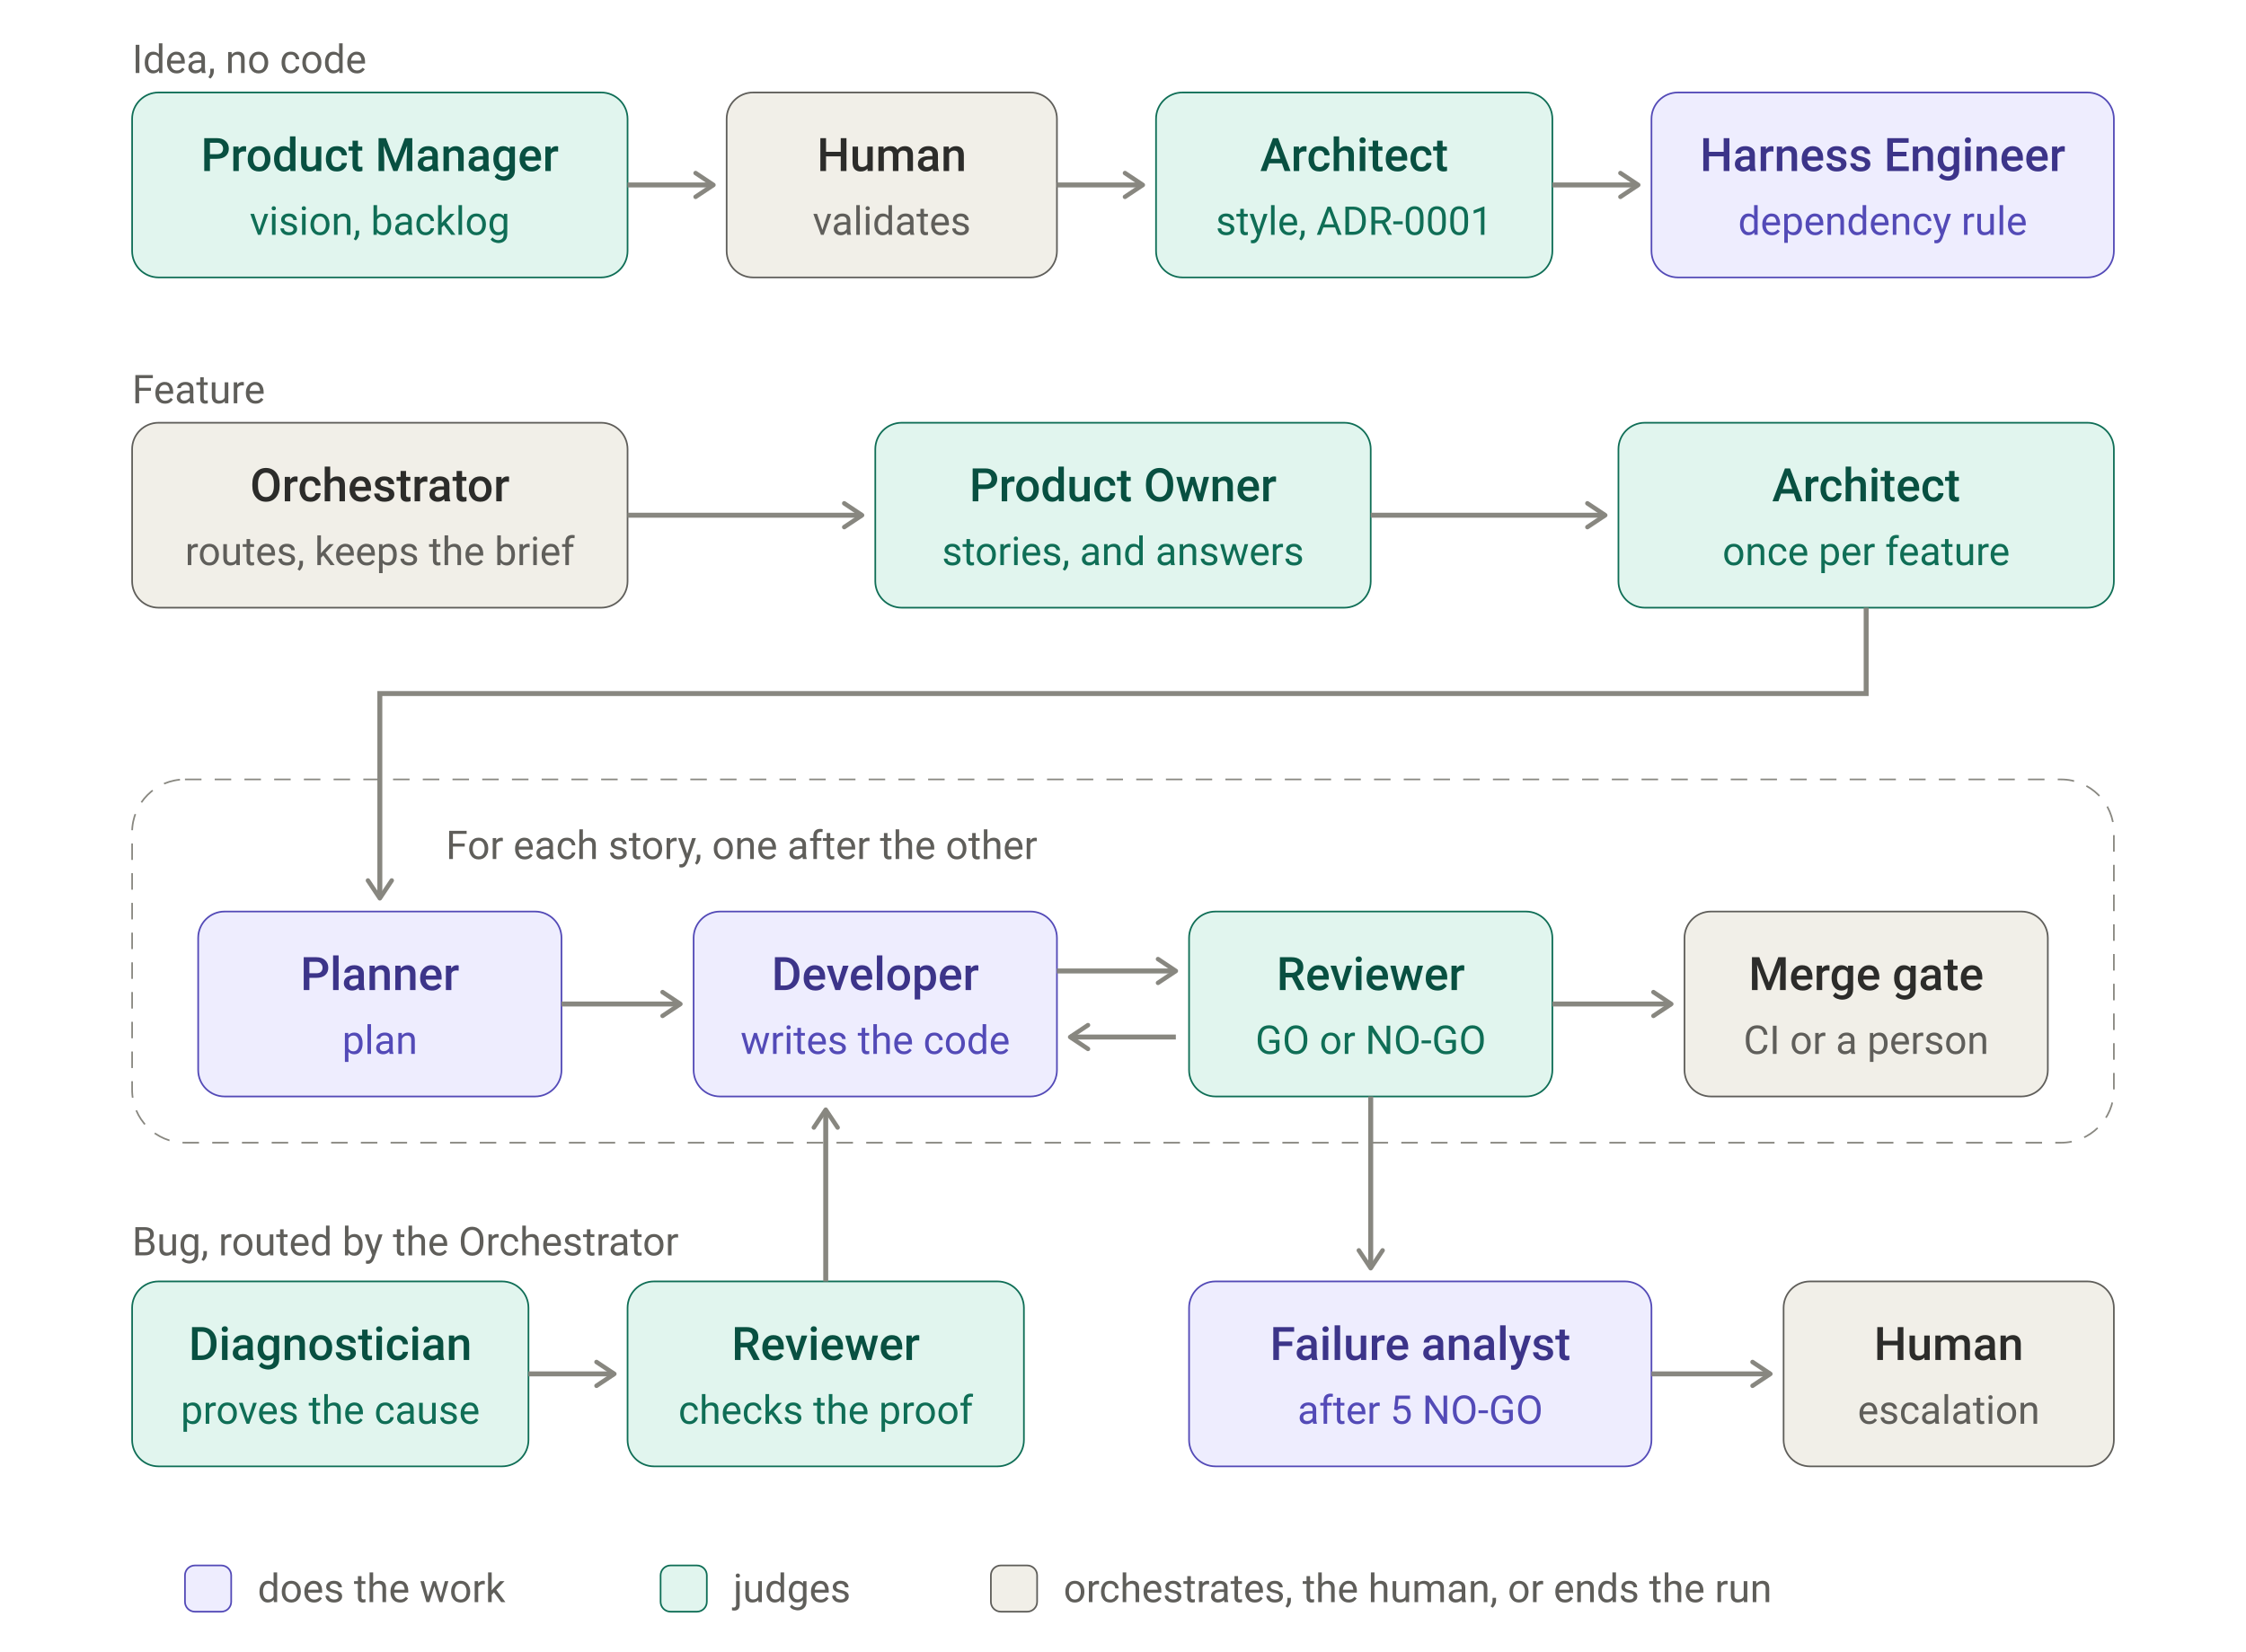
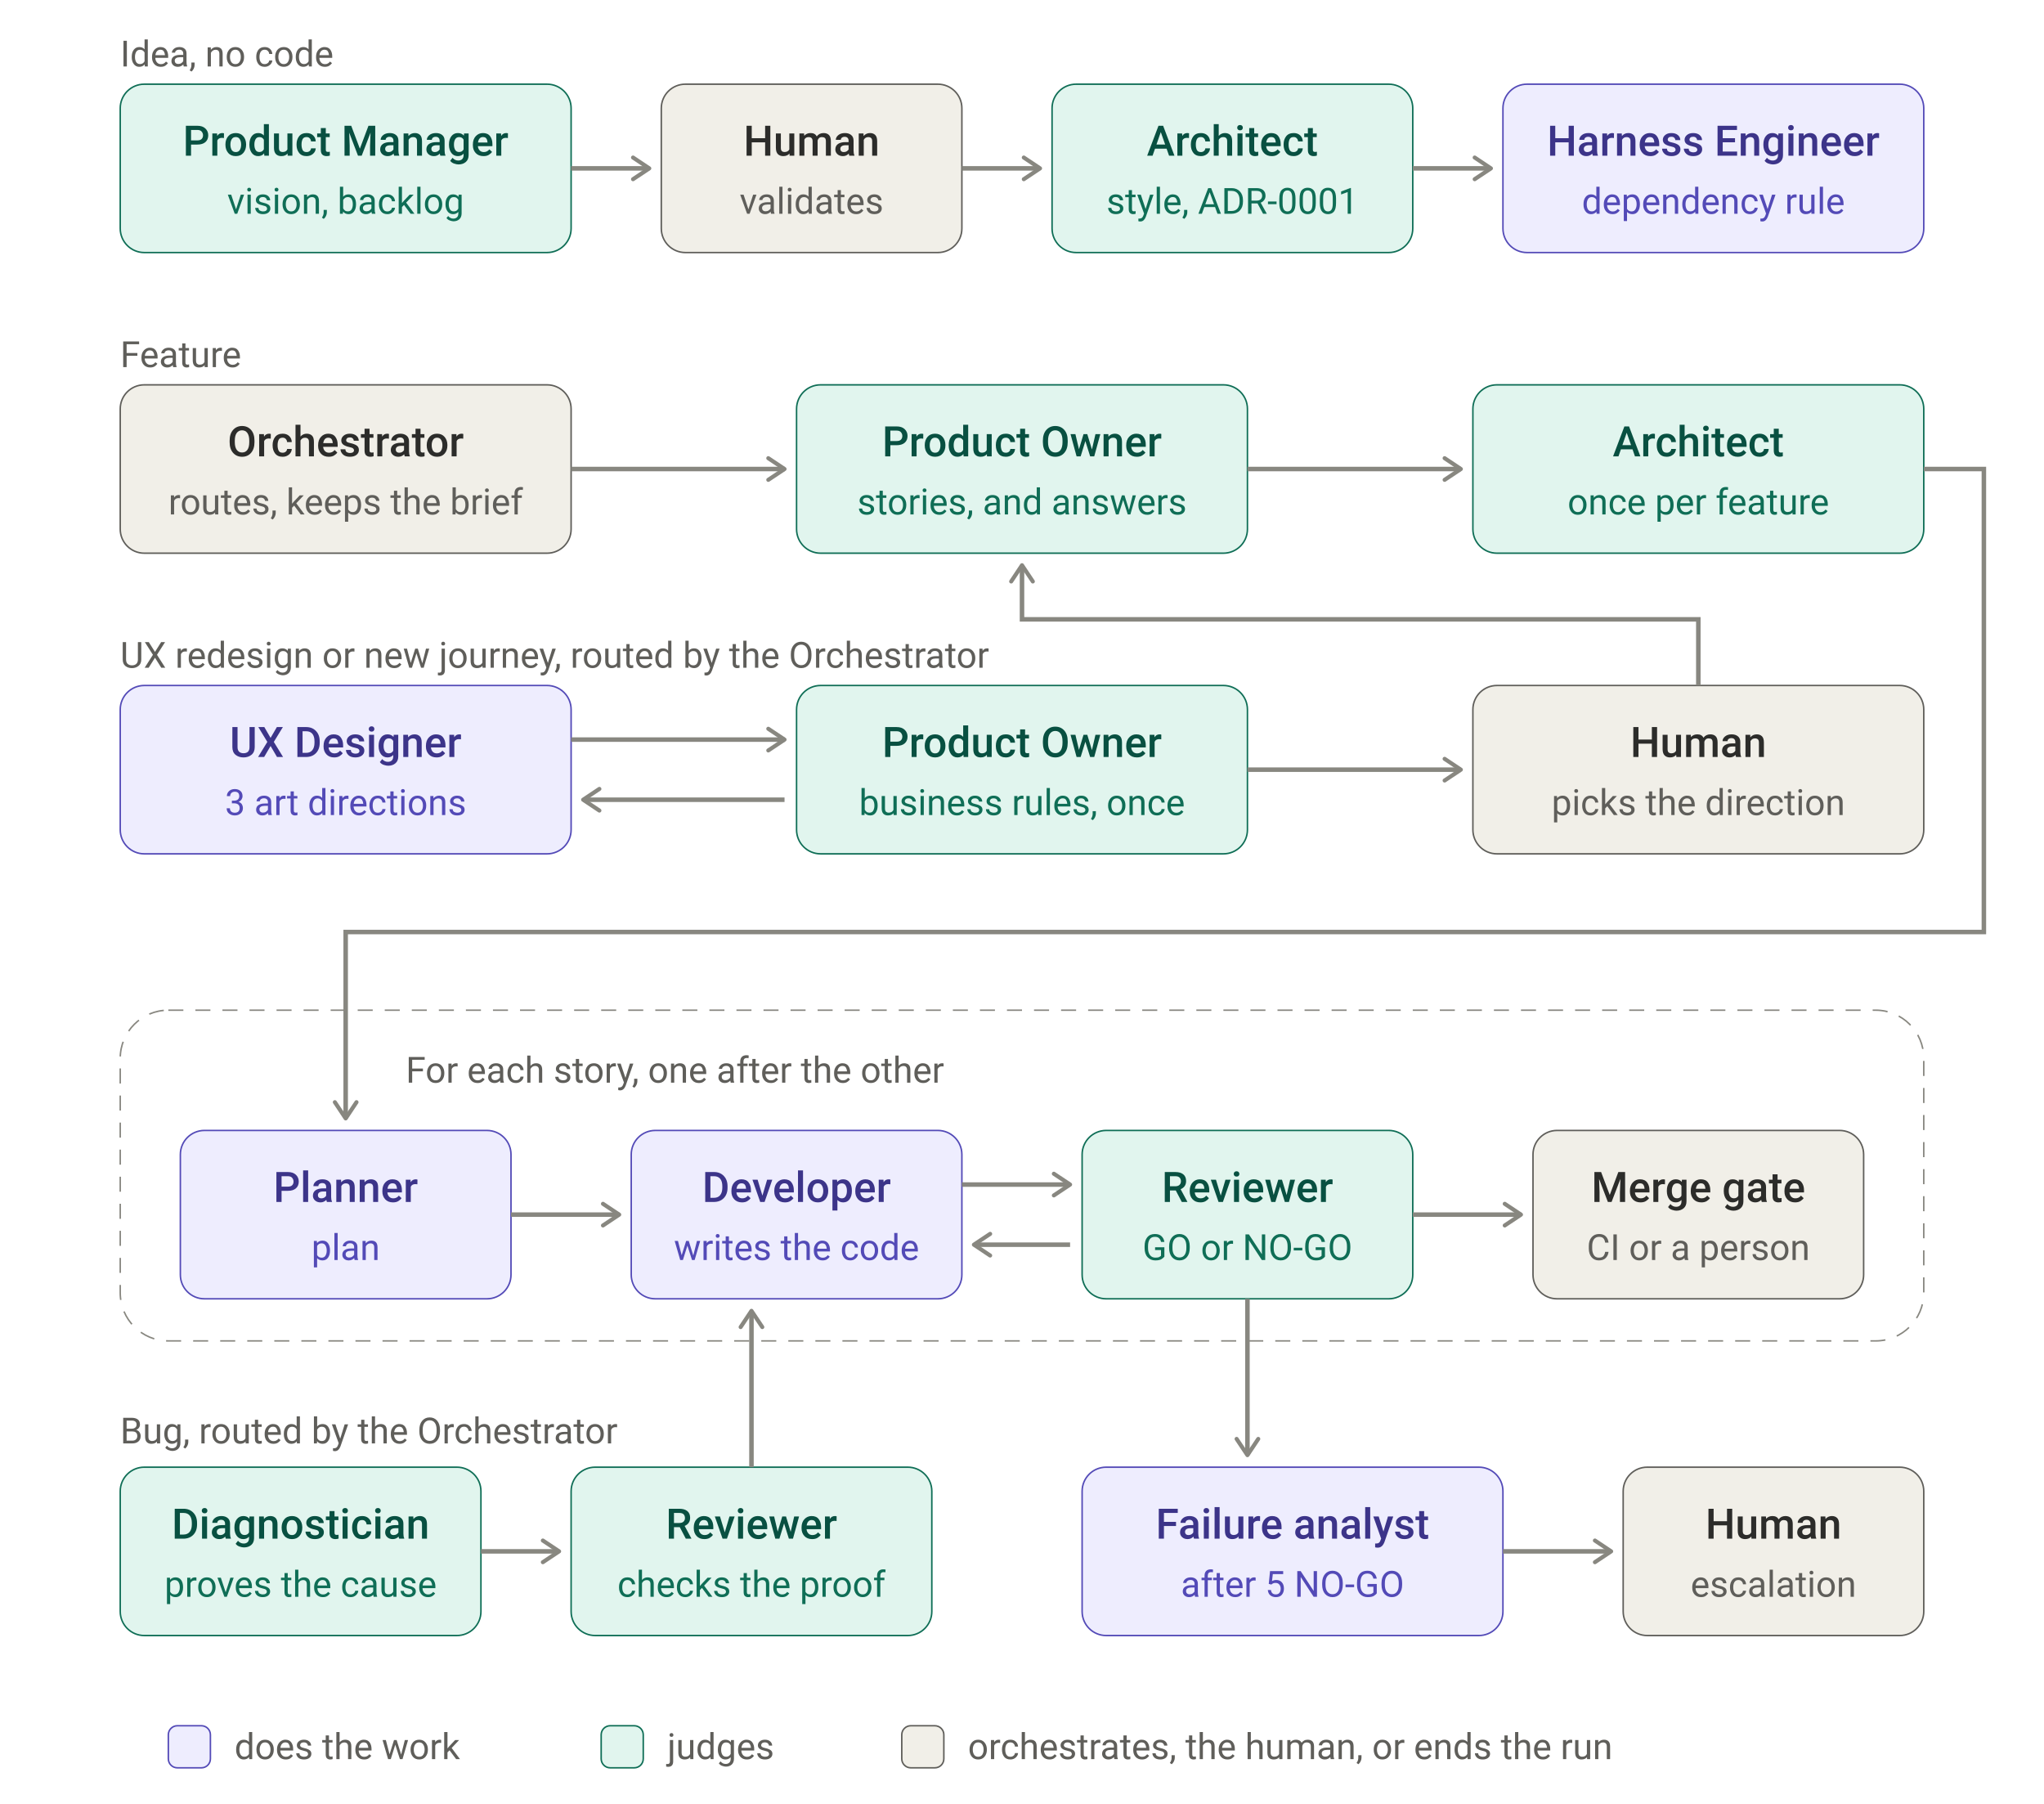
- <svg xmlns="http://www.w3.org/2000/svg" width="680" viewBox="0 0 680 500" role="img">
+ <svg xmlns="http://www.w3.org/2000/svg" width="680" viewBox="0 0 680 600" role="img">
  <style>
text{font-family:system-ui,-apple-system,"Segoe UI",Roboto,sans-serif}
.th{font-size:14px;font-weight:500}
.ts{font-size:12px}
.plain{fill:#5F5E5A}
.purple rect{fill:#EEEDFE;stroke:#534AB7}
.purple .th{fill:#3C3489}
.purple .ts{fill:#534AB7}
.teal rect{fill:#E1F5EE;stroke:#0F6E56}
.teal .th{fill:#085041}
.teal .ts{fill:#0F6E56}
.gray rect{fill:#F1EFE8;stroke:#5F5E5A}
.gray .th{fill:#2C2C2A}
.gray .ts{fill:#5F5E5A}
.key-purple{fill:#EEEDFE;stroke:#534AB7}
.key-teal{fill:#E1F5EE;stroke:#0F6E56}
.key-gray{fill:#F1EFE8;stroke:#5F5E5A}
.arr{fill:none;stroke:#888780;stroke-width:1.5}
@media (prefers-color-scheme: dark){
.plain{fill:#B4B2A9}
.purple rect{fill:#3C3489;stroke:#AFA9EC}
.purple .th{fill:#CECBF6}
.purple .ts{fill:#AFA9EC}
.teal rect{fill:#085041;stroke:#5DCAA5}
.teal .th{fill:#9FE1CB}
.teal .ts{fill:#5DCAA5}
.gray rect{fill:#444441;stroke:#B4B2A9}
.gray .th{fill:#F1EFE8}
.gray .ts{fill:#B4B2A9}
.key-purple{fill:#3C3489;stroke:#AFA9EC}
.key-teal{fill:#085041;stroke:#5DCAA5}
.key-gray{fill:#444441;stroke:#B4B2A9}
}
</style>
  <defs>
    <marker id="arrow" viewBox="0 0 10 10" refX="8" refY="5" markerWidth="6" markerHeight="6" orient="auto-start-reverse">
      <path d="M2 1L8 5L2 9" fill="none" stroke="#888780" stroke-width="1.5" stroke-linecap="round" stroke-linejoin="round" />
    </marker>
  </defs>
  <text class="ts plain" x="40" y="18" dominant-baseline="central">Idea, no code</text>
  <g class="teal">
    <rect x="40" y="28" width="150" height="56" rx="8" stroke-width="0.5" />
    <text class="th" x="115" y="47" text-anchor="middle" dominant-baseline="central">Product Manager</text>
    <text class="ts" x="115" y="67" text-anchor="middle" dominant-baseline="central">vision, backlog</text>
  </g>
  <g class="gray">
    <rect x="220" y="28" width="100" height="56" rx="8" stroke-width="0.5" />
    <text class="th" x="270" y="47" text-anchor="middle" dominant-baseline="central">Human</text>
    <text class="ts" x="270" y="67" text-anchor="middle" dominant-baseline="central">validates</text>
  </g>
  <g class="teal">
    <rect x="350" y="28" width="120" height="56" rx="8" stroke-width="0.5" />
    <text class="th" x="410" y="47" text-anchor="middle" dominant-baseline="central">Architect</text>
    <text class="ts" x="410" y="67" text-anchor="middle" dominant-baseline="central">style, ADR-0001</text>
  </g>
  <g class="purple">
    <rect x="500" y="28" width="140" height="56" rx="8" stroke-width="0.5" />
    <text class="th" x="570" y="47" text-anchor="middle" dominant-baseline="central">Harness Engineer</text>
    <text class="ts" x="570" y="67" text-anchor="middle" dominant-baseline="central">dependency rule</text>
  </g>
  <path class="arr" d="M190 56 L216 56" marker-end="url(#arrow)" />
  <path class="arr" d="M320 56 L346 56" marker-end="url(#arrow)" />
  <path class="arr" d="M470 56 L496 56" marker-end="url(#arrow)" />
  <text class="ts plain" x="40" y="118" dominant-baseline="central">Feature</text>
  <g class="gray">
    <rect x="40" y="128" width="150" height="56" rx="8" stroke-width="0.5" />
    <text class="th" x="115" y="147" text-anchor="middle" dominant-baseline="central">Orchestrator</text>
    <text class="ts" x="115" y="167" text-anchor="middle" dominant-baseline="central">routes, keeps the brief</text>
  </g>
  <g class="teal">
    <rect x="265" y="128" width="150" height="56" rx="8" stroke-width="0.5" />
    <text class="th" x="340" y="147" text-anchor="middle" dominant-baseline="central">Product Owner</text>
    <text class="ts" x="340" y="167" text-anchor="middle" dominant-baseline="central">stories, and answers</text>
  </g>
  <g class="teal">
    <rect x="490" y="128" width="150" height="56" rx="8" stroke-width="0.5" />
    <text class="th" x="565" y="147" text-anchor="middle" dominant-baseline="central">Architect</text>
    <text class="ts" x="565" y="167" text-anchor="middle" dominant-baseline="central">once per feature</text>
  </g>
  <path class="arr" d="M190 156 L261 156" marker-end="url(#arrow)" />
  <path class="arr" d="M415 156 L486 156" marker-end="url(#arrow)" />
-   <rect x="40" y="236" width="600" height="110" rx="16" fill="none" stroke="#888780" stroke-width="0.5" stroke-dasharray="5 4" />
-   <text class="ts plain" x="135" y="256" dominant-baseline="central">For each story, one after the other</text>
+   <text class="ts plain" x="40" y="218" dominant-baseline="central">UX redesign or new journey, routed by the Orchestrator</text>
  <g class="purple">
-     <rect x="60" y="276" width="110" height="56" rx="8" stroke-width="0.5" />
-     <text class="th" x="115" y="295" text-anchor="middle" dominant-baseline="central">Planner</text>
-     <text class="ts" x="115" y="315" text-anchor="middle" dominant-baseline="central">plan</text>
+     <rect x="40" y="228" width="150" height="56" rx="8" stroke-width="0.5" />
+     <text class="th" x="115" y="247" text-anchor="middle" dominant-baseline="central">UX Designer</text>
+     <text class="ts" x="115" y="267" text-anchor="middle" dominant-baseline="central">3 art directions</text>
+   </g>
+   <g class="teal">
+     <rect x="265" y="228" width="150" height="56" rx="8" stroke-width="0.5" />
+     <text class="th" x="340" y="247" text-anchor="middle" dominant-baseline="central">Product Owner</text>
+     <text class="ts" x="340" y="267" text-anchor="middle" dominant-baseline="central">business rules, once</text>
+   </g>
+   <g class="gray">
+     <rect x="490" y="228" width="150" height="56" rx="8" stroke-width="0.5" />
+     <text class="th" x="565" y="247" text-anchor="middle" dominant-baseline="central">Human</text>
+     <text class="ts" x="565" y="267" text-anchor="middle" dominant-baseline="central">picks the direction</text>
+   </g>
+   <path class="arr" d="M190 246 L261 246" marker-end="url(#arrow)" />
+   <path class="arr" d="M261 266 L194 266" marker-end="url(#arrow)" />
+   <path class="arr" d="M415 256 L486 256" marker-end="url(#arrow)" />
+   <path class="arr" d="M640 156 L660 156 L660 310 L115 310 L115 372" marker-end="url(#arrow)" />
+   <path class="arr" d="M565 228 L565 206 L340 206 L340 188" marker-end="url(#arrow)" />
+   <rect x="40" y="336" width="600" height="110" rx="16" fill="none" stroke="#888780" stroke-width="0.5" stroke-dasharray="5 4" />
+   <text class="ts plain" x="135" y="356" dominant-baseline="central">For each story, one after the other</text>
+   <g class="purple">
+     <rect x="60" y="376" width="110" height="56" rx="8" stroke-width="0.5" />
+     <text class="th" x="115" y="395" text-anchor="middle" dominant-baseline="central">Planner</text>
+     <text class="ts" x="115" y="415" text-anchor="middle" dominant-baseline="central">plan</text>
  </g>
  <g class="purple">
-     <rect x="210" y="276" width="110" height="56" rx="8" stroke-width="0.5" />
-     <text class="th" x="265" y="295" text-anchor="middle" dominant-baseline="central">Developer</text>
-     <text class="ts" x="265" y="315" text-anchor="middle" dominant-baseline="central">writes the code</text>
+     <rect x="210" y="376" width="110" height="56" rx="8" stroke-width="0.5" />
+     <text class="th" x="265" y="395" text-anchor="middle" dominant-baseline="central">Developer</text>
+     <text class="ts" x="265" y="415" text-anchor="middle" dominant-baseline="central">writes the code</text>
  </g>
  <g class="teal">
-     <rect x="360" y="276" width="110" height="56" rx="8" stroke-width="0.5" />
-     <text class="th" x="415" y="295" text-anchor="middle" dominant-baseline="central">Reviewer</text>
-     <text class="ts" x="415" y="315" text-anchor="middle" dominant-baseline="central">GO or NO-GO</text>
+     <rect x="360" y="376" width="110" height="56" rx="8" stroke-width="0.5" />
+     <text class="th" x="415" y="395" text-anchor="middle" dominant-baseline="central">Reviewer</text>
+     <text class="ts" x="415" y="415" text-anchor="middle" dominant-baseline="central">GO or NO-GO</text>
  </g>
  <g class="gray">
-     <rect x="510" y="276" width="110" height="56" rx="8" stroke-width="0.5" />
-     <text class="th" x="565" y="295" text-anchor="middle" dominant-baseline="central">Merge gate</text>
-     <text class="ts" x="565" y="315" text-anchor="middle" dominant-baseline="central">CI or a person</text>
+     <rect x="510" y="376" width="110" height="56" rx="8" stroke-width="0.5" />
+     <text class="th" x="565" y="395" text-anchor="middle" dominant-baseline="central">Merge gate</text>
+     <text class="ts" x="565" y="415" text-anchor="middle" dominant-baseline="central">CI or a person</text>
  </g>
-   <path class="arr" d="M565 184 L565 210 L115 210 L115 272" marker-end="url(#arrow)" />
-   <path class="arr" d="M170 304 L206 304" marker-end="url(#arrow)" />
-   <path class="arr" d="M320 294 L356 294" marker-end="url(#arrow)" />
-   <path class="arr" d="M356 314 L324 314" marker-end="url(#arrow)" />
-   <path class="arr" d="M470 304 L506 304" marker-end="url(#arrow)" />
-   <text class="ts plain" x="40" y="376" dominant-baseline="central">Bug, routed by the Orchestrator</text>
+   <path class="arr" d="M170 404 L206 404" marker-end="url(#arrow)" />
+   <path class="arr" d="M320 394 L356 394" marker-end="url(#arrow)" />
+   <path class="arr" d="M356 414 L324 414" marker-end="url(#arrow)" />
+   <path class="arr" d="M470 404 L506 404" marker-end="url(#arrow)" />
+   <text class="ts plain" x="40" y="476" dominant-baseline="central">Bug, routed by the Orchestrator</text>
  <g class="teal">
-     <rect x="40" y="388" width="120" height="56" rx="8" stroke-width="0.5" />
-     <text class="th" x="100" y="407" text-anchor="middle" dominant-baseline="central">Diagnostician</text>
-     <text class="ts" x="100" y="427" text-anchor="middle" dominant-baseline="central">proves the cause</text>
+     <rect x="40" y="488" width="120" height="56" rx="8" stroke-width="0.5" />
+     <text class="th" x="100" y="507" text-anchor="middle" dominant-baseline="central">Diagnostician</text>
+     <text class="ts" x="100" y="527" text-anchor="middle" dominant-baseline="central">proves the cause</text>
  </g>
  <g class="teal">
-     <rect x="190" y="388" width="120" height="56" rx="8" stroke-width="0.5" />
-     <text class="th" x="250" y="407" text-anchor="middle" dominant-baseline="central">Reviewer</text>
-     <text class="ts" x="250" y="427" text-anchor="middle" dominant-baseline="central">checks the proof</text>
+     <rect x="190" y="488" width="120" height="56" rx="8" stroke-width="0.5" />
+     <text class="th" x="250" y="507" text-anchor="middle" dominant-baseline="central">Reviewer</text>
+     <text class="ts" x="250" y="527" text-anchor="middle" dominant-baseline="central">checks the proof</text>
  </g>
  <g class="purple">
-     <rect x="360" y="388" width="140" height="56" rx="8" stroke-width="0.5" />
-     <text class="th" x="430" y="407" text-anchor="middle" dominant-baseline="central">Failure analyst</text>
-     <text class="ts" x="430" y="427" text-anchor="middle" dominant-baseline="central">after 5 NO-GO</text>
+     <rect x="360" y="488" width="140" height="56" rx="8" stroke-width="0.5" />
+     <text class="th" x="430" y="507" text-anchor="middle" dominant-baseline="central">Failure analyst</text>
+     <text class="ts" x="430" y="527" text-anchor="middle" dominant-baseline="central">after 5 NO-GO</text>
  </g>
  <g class="gray">
-     <rect x="540" y="388" width="100" height="56" rx="8" stroke-width="0.5" />
-     <text class="th" x="590" y="407" text-anchor="middle" dominant-baseline="central">Human</text>
-     <text class="ts" x="590" y="427" text-anchor="middle" dominant-baseline="central">escalation</text>
+     <rect x="540" y="488" width="100" height="56" rx="8" stroke-width="0.5" />
+     <text class="th" x="590" y="507" text-anchor="middle" dominant-baseline="central">Human</text>
+     <text class="ts" x="590" y="527" text-anchor="middle" dominant-baseline="central">escalation</text>
  </g>
-   <path class="arr" d="M160 416 L186 416" marker-end="url(#arrow)" />
-   <path class="arr" d="M250 388 L250 336" marker-end="url(#arrow)" />
-   <path class="arr" d="M415 332 L415 384" marker-end="url(#arrow)" />
-   <path class="arr" d="M500 416 L536 416" marker-end="url(#arrow)" />
-   <rect class="key-purple" x="56" y="474" width="14" height="14" rx="3" stroke-width="0.5" />
-   <text class="ts plain" x="78" y="481" dominant-baseline="central">does the work</text>
-   <rect class="key-teal" x="200" y="474" width="14" height="14" rx="3" stroke-width="0.5" />
-   <text class="ts plain" x="222" y="481" dominant-baseline="central">judges</text>
-   <rect class="key-gray" x="300" y="474" width="14" height="14" rx="3" stroke-width="0.5" />
-   <text class="ts plain" x="322" y="481" dominant-baseline="central">orchestrates, the human, or ends the run</text>
+   <path class="arr" d="M160 516 L186 516" marker-end="url(#arrow)" />
+   <path class="arr" d="M250 488 L250 436" marker-end="url(#arrow)" />
+   <path class="arr" d="M415 432 L415 484" marker-end="url(#arrow)" />
+   <path class="arr" d="M500 516 L536 516" marker-end="url(#arrow)" />
+   <rect class="key-purple" x="56" y="574" width="14" height="14" rx="3" stroke-width="0.5" />
+   <text class="ts plain" x="78" y="581" dominant-baseline="central">does the work</text>
+   <rect class="key-teal" x="200" y="574" width="14" height="14" rx="3" stroke-width="0.5" />
+   <text class="ts plain" x="222" y="581" dominant-baseline="central">judges</text>
+   <rect class="key-gray" x="300" y="574" width="14" height="14" rx="3" stroke-width="0.5" />
+   <text class="ts plain" x="322" y="581" dominant-baseline="central">orchestrates, the human, or ends the run</text>
</svg>
